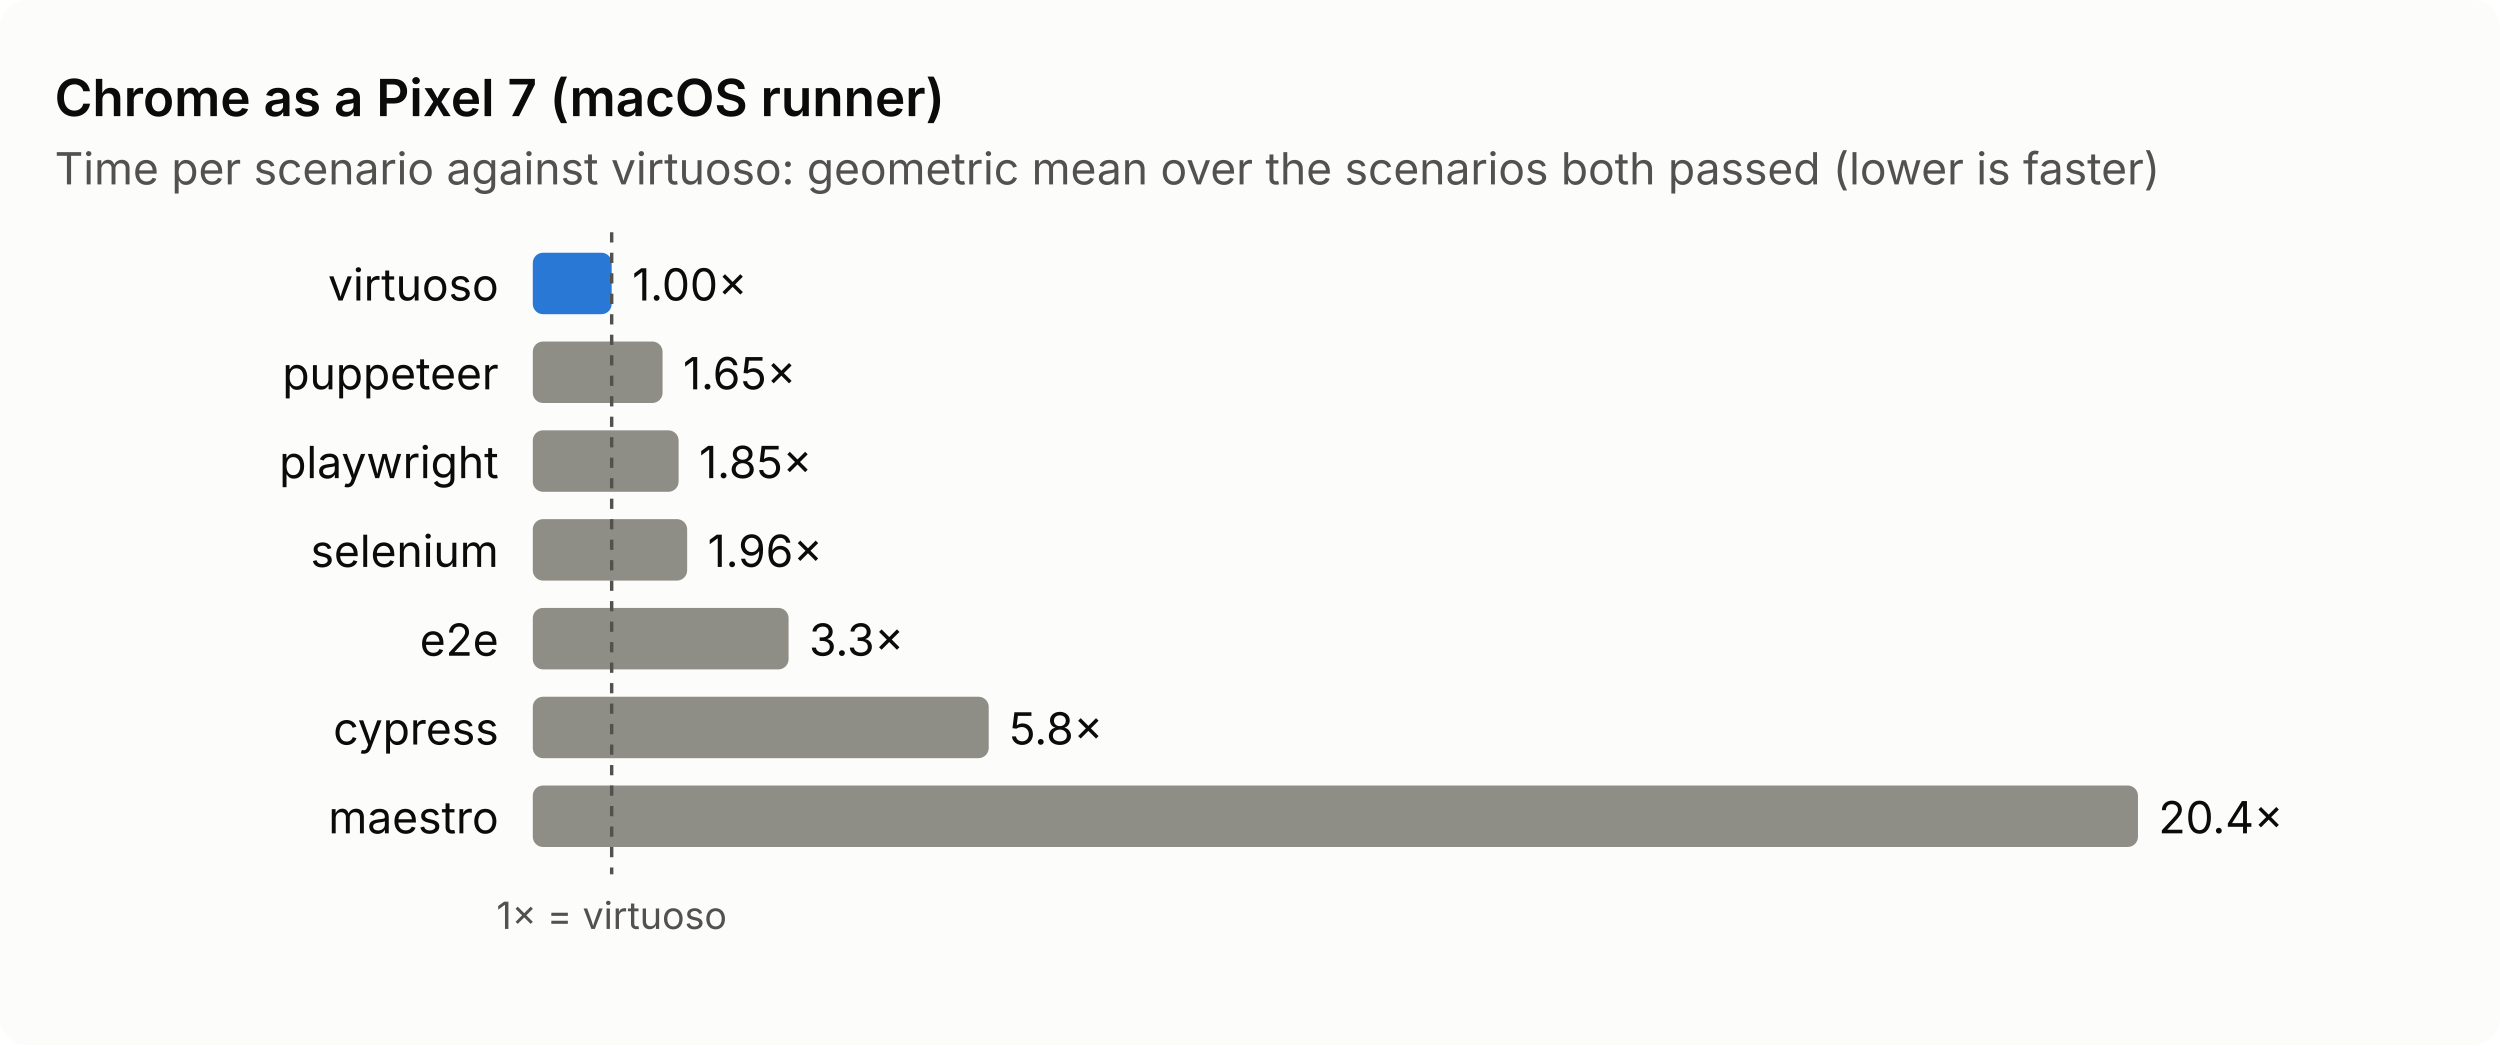
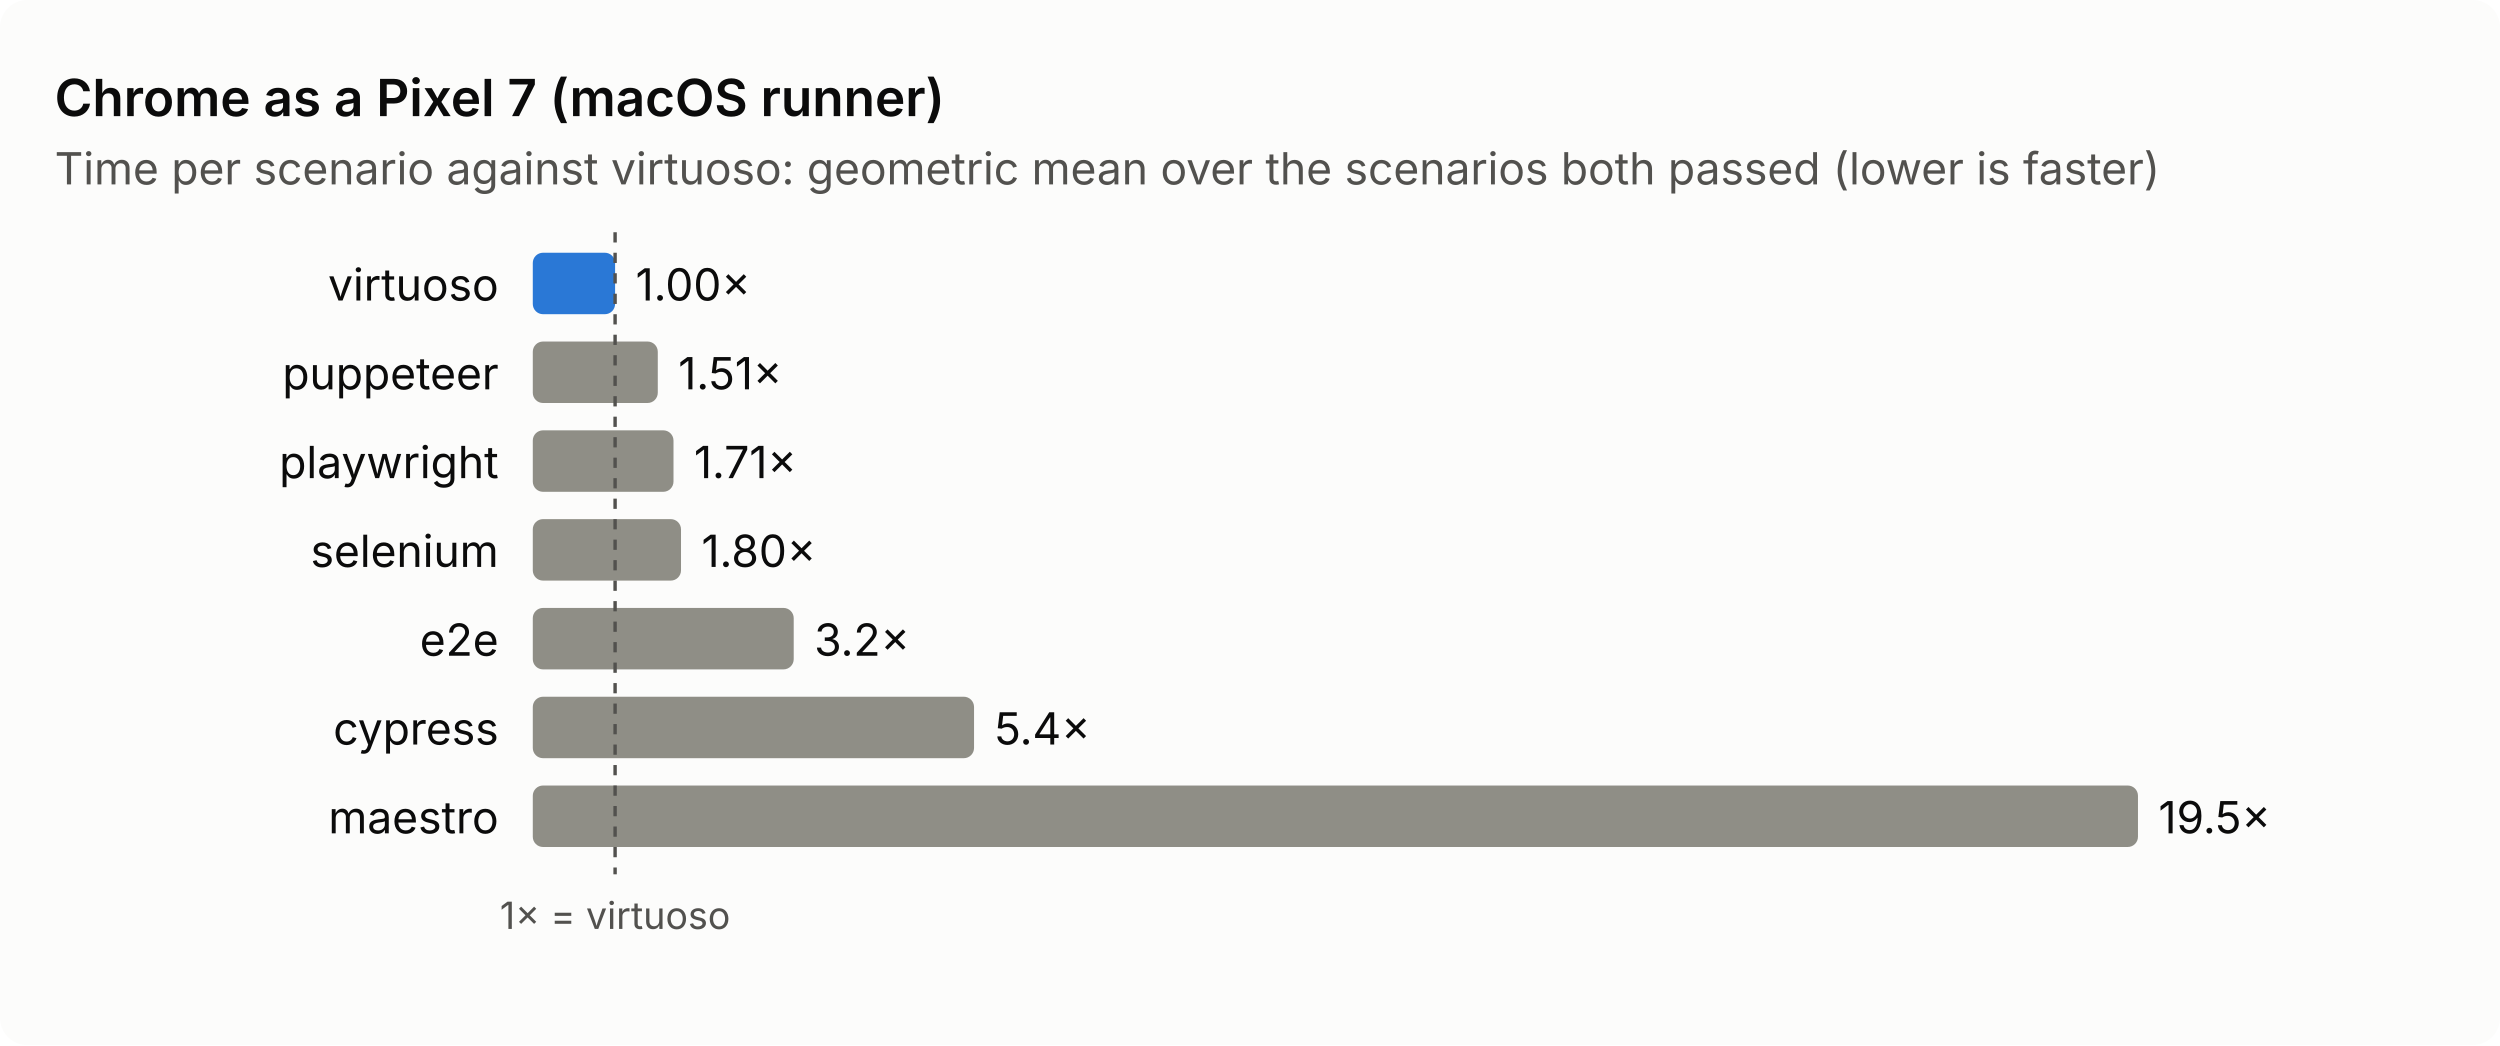
<svg xmlns="http://www.w3.org/2000/svg" viewBox="0 0 732 306" width="732" height="306" role="img" aria-label="Chrome as a Pixel 7 (macOS runner): time per scenario against virtuoso">
  <style>text{font:13px system-ui,-apple-system,'Segoe UI',sans-serif;fill:#0b0b0b}.sub,.axis{fill:#52514e}.axis{font-size:11px}.title{font-size:15px;font-weight:600}.bg{fill:#fcfcfb}.bar{fill:#8f8e86}.base{fill:#2a78d6}.ref{stroke:#52514e;stroke-dasharray:3 3}@media (prefers-color-scheme: dark){.bg{fill:#1a1a19}text{fill:#f0efec}.sub,.axis{fill:#c3c2b7}.base{fill:#3987e5}.ref{stroke:#c3c2b7}}</style>
  <rect class="bg" width="732" height="306" rx="8" />
  <text class="title" x="16" y="34.0">Chrome as a Pixel 7 (macOS runner)</text>
  <text class="sub" x="16" y="54.0">Time per scenario against virtuoso: geometric mean over the scenarios both passed (lower is faster)</text>
  <text x="146.0" y="88.0" text-anchor="end">virtuoso</text>
-   <rect class="bar base" x="156" y="74.0" width="23.1" height="18" rx="3" />
-   <text x="185.1" y="88.0">1.00×</text>
+   <rect class="bar base" x="156" y="74.0" width="24.1" height="18" rx="3" />
+   <text x="186.1" y="88.0">1.00×</text>
  <text x="146.0" y="114.0" text-anchor="end">puppeteer</text>
-   <rect class="bar" x="156" y="100.0" width="38.0" height="18" rx="3" />
-   <text x="200.0" y="114.0">1.65×</text>
+   <rect class="bar" x="156" y="100.0" width="36.6" height="18" rx="3" />
+   <text x="198.6" y="114.0">1.51×</text>
  <text x="146.0" y="140.0" text-anchor="end">playwright</text>
-   <rect class="bar" x="156" y="126.0" width="42.7" height="18" rx="3" />
-   <text x="204.7" y="140.0">1.85×</text>
+   <rect class="bar" x="156" y="126.0" width="41.2" height="18" rx="3" />
+   <text x="203.2" y="140.0">1.71×</text>
  <text x="146.0" y="166.0" text-anchor="end">selenium</text>
-   <rect class="bar" x="156" y="152.0" width="45.2" height="18" rx="3" />
-   <text x="207.2" y="166.0">1.96×</text>
+   <rect class="bar" x="156" y="152.0" width="43.4" height="18" rx="3" />
+   <text x="205.4" y="166.0">1.80×</text>
  <text x="146.0" y="192.0" text-anchor="end">e2e</text>
-   <rect class="bar" x="156" y="178.0" width="74.9" height="18" rx="3" />
-   <text x="236.9" y="192.0">3.3×</text>
+   <rect class="bar" x="156" y="178.0" width="76.4" height="18" rx="3" />
+   <text x="238.4" y="192.0">3.2×</text>
  <text x="146.0" y="218.0" text-anchor="end">cypress</text>
-   <rect class="bar" x="156" y="204.0" width="133.5" height="18" rx="3" />
-   <text x="295.5" y="218.0">5.8×</text>
+   <rect class="bar" x="156" y="204.0" width="129.2" height="18" rx="3" />
+   <text x="291.2" y="218.0">5.4×</text>
  <text x="146.0" y="244.0" text-anchor="end">maestro</text>
  <rect class="bar" x="156" y="230.0" width="470.0" height="18" rx="3" />
-   <text x="632.0" y="244.0">20.4×</text>
-   <line class="ref" x1="179.1" y1="68.0" x2="179.1" y2="256.0" />
-   <text class="axis" x="179.1" y="272.0" text-anchor="middle">1× = virtuoso</text>
+   <text x="632.0" y="244.0">19.5×</text>
+   <line class="ref" x1="180.1" y1="68.0" x2="180.1" y2="256.0" />
+   <text class="axis" x="180.1" y="272.0" text-anchor="middle">1× = virtuoso</text>
</svg>
